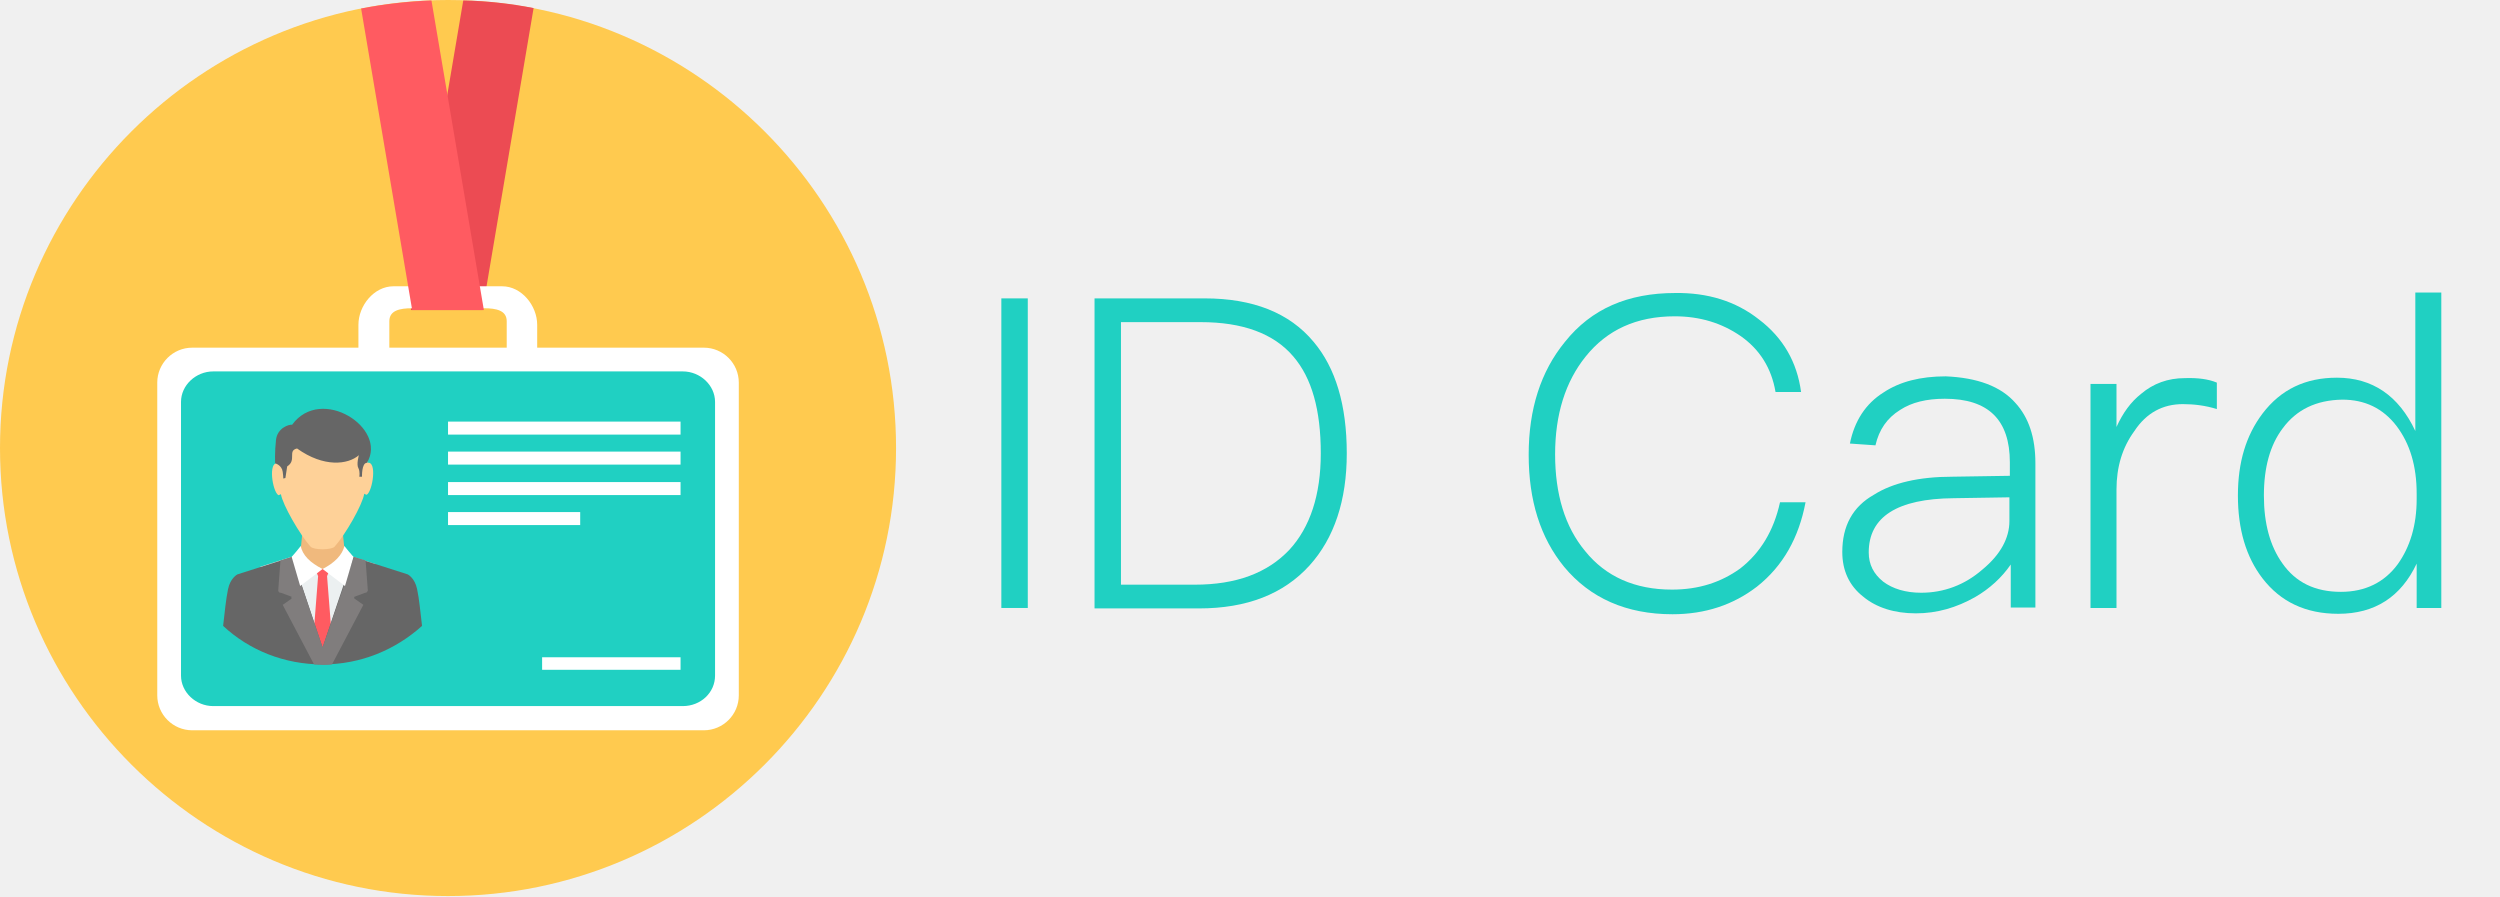
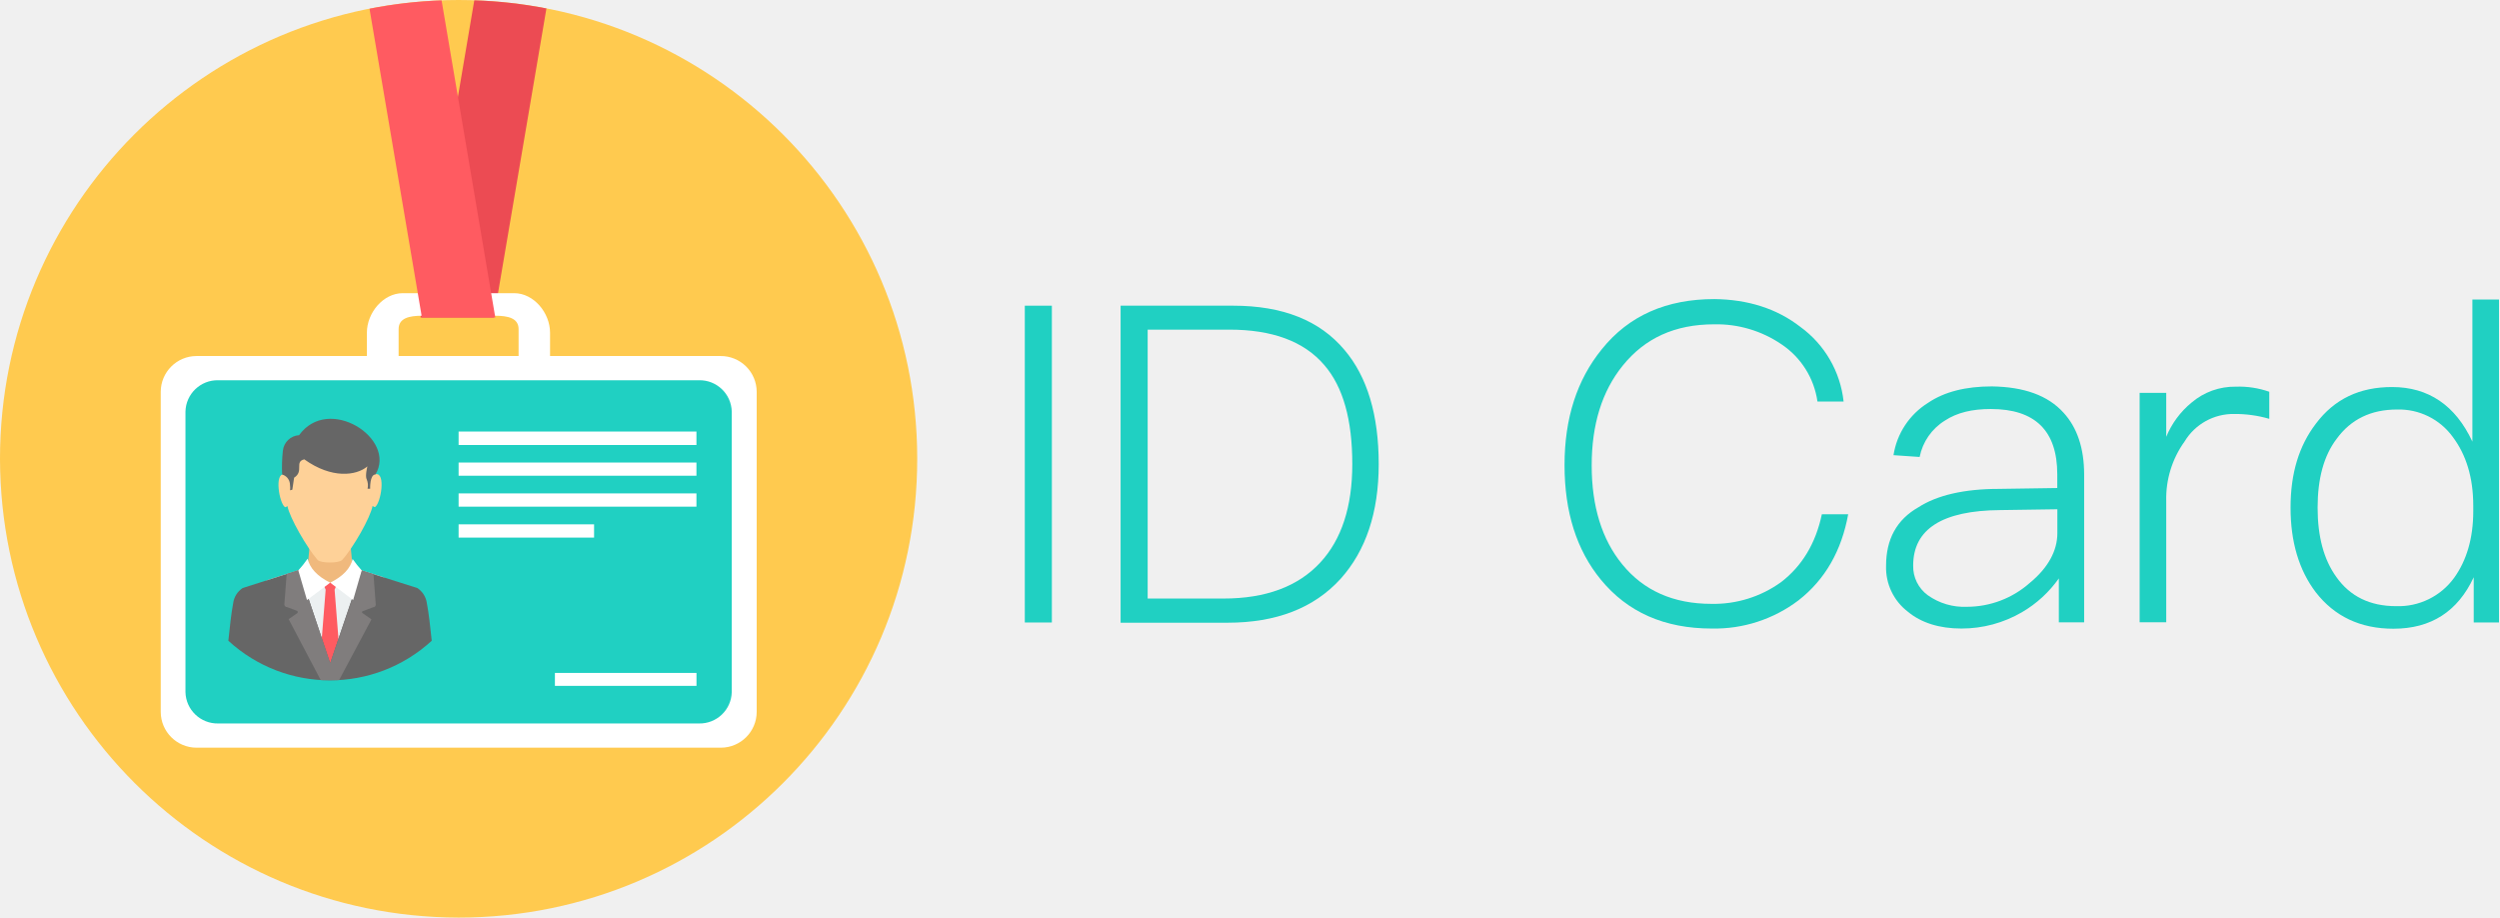
- <svg xmlns="http://www.w3.org/2000/svg" version="1.1" id="Layer_1" x="0px" y="0px" viewBox="0 0 558 200" style="enable-background:new 0 0 558 200;" xml:space="preserve">
-   <style type="text/css">
- 	.st0{fill:#FFCA4F;}
- 	.st1{fill:#EC4B53;}
- 	.st2{fill:#FFFFFF;}
- 	.st3{fill:#20D0C2;}
- 	.st4{fill:#F0B97D;}
- 	.st5{fill:#ECF0F1;}
- 	.st6{fill:#FF5B61;}
- 	.st7{fill:#666666;}
- 	.st8{fill:#807D7D;}
- 	.st9{fill:#FED198;}
- </style>
-   <path class="st0" d="M100,200c55.1,0,100-44.9,100-100S155.1,0,100,0C44.9,0,0,44.9,0,100S44.9,200,100,200z" />
-   <path class="st1" d="M103.4,0.1L91.7,69.2h16l11.4-67.4C114,0.8,108.7,0.2,103.4,0.1z" />
-   <path class="st2" d="M42.9,77.6H80v-5.1c0-4.3,3.5-8.6,7.8-8.6h24.3c4.3,0,7.8,4.3,7.8,8.6v5.1h37.2c4.3,0,7.8,3.5,7.8,7.8v69.8  c0,4.3-3.5,7.8-7.8,7.8H42.9c-4.3,0-7.8-3.5-7.8-7.8V85.4C35.1,81.1,38.6,77.6,42.9,77.6C42.9,77.6,42.9,77.6,42.9,77.6z M86.9,77.6  h26.2v-5.9c0-2.4-2.3-2.9-5.1-2.9H92c-2.8,0-5.1,0.5-5.1,2.9L86.9,77.6C86.9,77.6,86.9,77.6,86.9,77.6z" />
-   <path class="st3" d="M47.6,82.9h104.8c3.9,0,7.2,3.1,7.2,6.8v61.1c0,3.8-3.2,6.8-7.2,6.8H47.6c-3.9,0-7.2-3.1-7.2-6.8V89.7  C40.4,86,43.7,82.9,47.6,82.9z" />
-   <path class="st4" d="M67.8,115.8h8.4l0.7,7l1.2,1l2.5,1.6L72,145.7l-8.6-20.3l2.5-1.6l1.2-1L67.8,115.8L67.8,115.8z" />
-   <path class="st5" d="M65,124.3l-6.9,2.2L72,145.7l11.8-19.8l-4.9-1.6l-4.3,3h-5.2L65,124.3L65,124.3L65,124.3z" />
-   <path class="st6" d="M70.4,127.1l0.6,1.5l-1.3,16.6l2.3,1.7l2.3-1.7l-1.3-16.6l0.6-1.5L72,127L70.4,127.1L70.4,127.1L70.4,127.1z" />
-   <path class="st7" d="M65.2,124.3l-12.2,3.9c0,0-1.6,0.8-2.1,3.3c-0.5,2.4-0.7,4.9-1.1,8.2c5.8,5.4,13.6,8.6,22.2,8.6  c8.6,0,16.3-3.3,22.2-8.6c-0.4-3.3-0.6-5.8-1.1-8.2c-0.5-2.5-2.1-3.3-2.1-3.3l-12.2-3.9L72,144.5L65.2,124.3L65.2,124.3L65.2,124.3z  " />
-   <path class="st8" d="M65.2,124.3l-2.6,0.8l-0.5,6.7c0,0,0.1,0.6,0.6,0.5l2.4,0.9c-0.1,0.1-0.1,0.3,0,0.4l-2,1.4l7,13.3  c0.7,0,1.3,0.1,2,0.1s1.3,0,2-0.1l7-13.3l-2-1.4c-0.1-0.2,0-0.4,0-0.4l2.4-0.9c0.4,0.1,0.6-0.5,0.6-0.5l-0.5-6.7l-2.6-0.8L72,144.5  L65.2,124.3L65.2,124.3L65.2,124.3z" />
-   <path class="st9" d="M62.2,101.5c0,0.7-0.2,1.3-0.2,1.9c-2.2-0.4-1.2,6.2,0.1,7.1c0.1,0.1,0.3-0.1,0.6-0.2c0.4,2.4,4.2,9,6.6,11.7  c0.7,0.8,4.7,0.8,5.4,0c2.4-2.7,6.2-9.3,6.6-11.8c0.2,0.1,0.5,0.3,0.6,0.2c1.3-0.9,2.3-7.6,0.1-7.1c0-0.6-0.2-1.3-0.2-1.9  c-0.1-5.2-4.8-7.7-9.7-7.8C67,93.7,62.4,96.3,62.2,101.5C62.2,101.5,62.2,101.5,62.2,101.5z" />
-   <path class="st7" d="M65.2,94.8c-0.7-0.1-3.3,0.7-3.6,3.4c-0.3,2.7-0.2,5.2-0.2,5.2s1.5,0.4,1.7,1.9c0.2,1.5,0.1,1.5,0.1,1.5  l0.5-0.1l0.4-2.6c2.2-1.4,0-3.5,2.2-4c6,4.3,11.4,3.6,13.8,1.5c0,0-0.6,2.1-0.1,2.9c0.4,0.8,0.2,1.9,0.2,1.9l0.6,0  c0,0-0.1-3.1,1.1-3.1C86.6,95.6,71.7,85.9,65.2,94.8L65.2,94.8L65.2,94.8z" />
-   <path class="st2" d="M67.1,121.8c0.2,0-2,2.5-2,2.5l1.9,6.5L72,127C69.2,125.6,67.5,123.9,67.1,121.8L67.1,121.8L67.1,121.8z   M76.9,121.8c-0.2,0,2,2.5,2,2.5l-1.9,6.5L72,127C74.7,125.6,76.4,123.9,76.9,121.8L76.9,121.8z M100,94.1h51.9V97H100V94.1z   M121,146.7h30.9v2.8H121L121,146.7L121,146.7z M100,114.3h29.5v2.9H100V114.3z M100,107.6h51.9v2.9H100V107.6z M100,100.8h51.9v2.9  H100V100.8z" />
-   <path class="st6" d="M96.3,0.1L108,69.2H92L80.6,1.9C85.8,0.9,91,0.3,96.3,0.1L96.3,0.1z" />
-   <g>
-     <path class="st3" d="M229.4,66.6v69.1h-5.9V66.6H229.4z" />
-     <path class="st3" d="M268.9,66.6c10.7,0,18.9,3.2,24.3,9.7c4.9,5.8,7.4,14.1,7.4,24.9c0,10.5-2.8,18.9-8.3,25   c-5.8,6.4-14,9.6-24.7,9.6h-23.3V66.6H268.9z M250.2,130.5h16.5c9.2,0,16.2-2.6,21.1-7.8c4.6-5,7-12.2,7-21.5   c0-9.7-2-16.8-6.1-21.6c-4.4-5.2-11.4-7.7-20.7-7.7h-17.8V130.5z" />
-     <path class="st3" d="M392.6,71.3c5.4,4.1,8.5,9.5,9.4,16.2h-5.7c-0.9-5.3-3.5-9.5-7.8-12.5c-4.2-2.9-9.1-4.4-14.7-4.4   c-8.5,0-15.1,3-19.9,9c-4.5,5.6-6.8,12.9-6.8,21.8s2.2,16.2,6.7,21.6c4.6,5.7,11.1,8.6,19.4,8.6c5.9,0,10.9-1.6,15.2-4.7   c4.5-3.5,7.5-8.4,8.9-14.8h5.7c-1.5,7.9-5,14.2-10.8,18.8c-5.3,4.1-11.6,6.2-18.9,6.2c-10.3,0-18.4-3.6-24.2-10.6   c-5.3-6.5-7.9-14.8-7.9-25c0-10.2,2.7-18.6,8.1-25.2c5.9-7.4,14.1-10.9,24.6-10.9C381.1,65.3,387.4,67.2,392.6,71.3z" />
-     <path class="st3" d="M449.9,90c2.9,3.2,4.4,7.6,4.4,13.4v32.2h-5.5v-9.6c-2,2.9-4.7,5.4-8,7.3c-4.1,2.3-8.4,3.6-13.2,3.6   c-4.8,0-8.8-1.3-11.7-3.7c-3.2-2.5-4.7-5.9-4.7-10c0-5.8,2.3-10.1,7.1-12.8c4.1-2.6,10-4,17.5-4l12.8-0.2v-3   c0-9.5-4.8-14.2-14.5-14.2c-4.1,0-7.4,0.8-10,2.5c-2.9,1.8-4.7,4.4-5.5,7.9l-5.7-0.4c1-5,3.5-8.9,7.5-11.4   c3.6-2.4,8.2-3.6,13.9-3.6C441.3,84.3,446.6,86.2,449.9,90z M436.1,111.2c-12.7,0.1-19,4.2-19,12.1c0,2.7,1.1,4.8,3.2,6.5   c2.1,1.6,5,2.5,8.5,2.5c5,0,9.7-1.7,13.7-5.2c4-3.3,6-7,6-10.8V111L436.1,111.2z" />
-     <path class="st3" d="M494.8,85.4v5.9c-2.6-0.8-5.1-1.1-7.6-1.1c-4.4,0-8.1,1.9-10.8,6c-2.7,3.7-4,8-4,13.1v26.4h-5.8v-50h5.8v9.6   c1.4-3.1,3.2-5.6,5.5-7.4c2.7-2.3,6-3.5,9.7-3.5C490.5,84.3,492.9,84.6,494.8,85.4z" />
-     <path class="st3" d="M544.9,65.3v70.4h-5.5v-9.9c-3.5,7.4-9.3,11.2-17.5,11.2c-7.3,0-12.9-2.7-16.9-7.9c-3.7-4.8-5.5-11-5.5-18.5   c0-7.4,1.8-13.4,5.5-18.3c4.1-5.4,9.6-8,16.6-8c7.9,0,13.8,4,17.5,11.9V65.3H544.9z M509.5,95.6c-2.8,3.7-4.2,8.7-4.2,15   s1.4,11.3,4.1,15.1c3,4.3,7.3,6.4,13.1,6.4c5.4,0,9.7-2.1,12.7-6.2c2.7-3.8,4.2-8.6,4.2-14.5v-1.2c0-6.2-1.5-11.1-4.4-15   c-3.1-4.1-7.2-6-12.2-6C517,89.3,512.6,91.4,509.5,95.6z" />
-   </g>
+ <svg xmlns="http://www.w3.org/2000/svg" id="Layer_1" data-name="Layer 1" viewBox="0 0 544.91 200">
+   <defs>
+     <style>.cls-1{fill:#ffca4f;}.cls-2{fill:#ec4b53;}.cls-3{fill:#fff;}.cls-4{fill:#20d0c2;}.cls-5{fill:#f0b97d;}.cls-6{fill:#ecf0f1;}.cls-7{fill:#ff5b61;}.cls-8{fill:#666;}.cls-9{fill:#807d7d;}.cls-10{fill:#fed198;}</style>
+   </defs>
+   <path class="cls-1" d="M100,200A100,100,0,1,0,0,100,100.19,100.19,0,0,0,100,200Z" />
+   <path class="cls-2" d="M103.42.07,91.69,69.21h16L119.15,1.84A99,99,0,0,0,103.42.07Z" />
+   <path class="cls-3" d="M42.86,77.6H80V72.52c0-4.31,3.53-8.62,7.84-8.62h24.27c4.3,0,7.83,4.31,7.83,8.62V77.6h37.17A7.83,7.83,0,0,1,165,85.4v69.77a7.83,7.83,0,0,1-7.81,7.8H42.85a7.82,7.82,0,0,1-7.8-7.8V85.4a7.82,7.82,0,0,1,7.8-7.8Zm44.06,0h26.16V71.74c0-2.41-2.31-2.92-5.13-2.92H92.05c-2.82,0-5.13.51-5.13,2.92V77.6Z" />
+   <path class="cls-4" d="M47.6,82.88H152.4a7,7,0,0,1,7.16,6.84v61.13a7,7,0,0,1-7.16,6.84H47.6a7,7,0,0,1-7.16-6.84V89.72A7,7,0,0,1,47.6,82.88Z" />
+   <path class="cls-5" d="M67.79,115.78h8.35l.67,7,1.21,1,2.53,1.61L72,145.68l-8.59-20.29,2.54-1.61,1.2-1,.68-7Z" />
+   <path class="cls-6" d="M65,124.3l-6.92,2.21L72,145.68l11.79-19.81-4.89-1.55-4.31,3H69.39L65,124.3Z" />
+   <path class="cls-7" d="M70.42,127.08l.59,1.46-1.32,16.63L72,146.91l2.27-1.74-1.31-16.63.59-1.46L72,127l-1.54.06Z" />
+   <path class="cls-8" d="M65.15,124.26l-12.24,3.91a4.68,4.68,0,0,0-2.07,3.33c-.45,2.4-.69,4.85-1.05,8.16a32.8,32.8,0,0,0,44.35,0c-.36-3.31-.6-5.76-1.06-8.16A4.72,4.72,0,0,0,91,128.17l-12.16-3.85L72,144.54l-6.81-20.28Z" />
+   <path class="cls-9" d="M65.15,124.26l-2.64.85-.51,6.7s.14.55.56.5l2.38.9a.27.27,0,0,0,0,.35l-2,1.4,7,13.28c.66,0,1.32,0,2,0s1.34,0,2,0L81,135l-2-1.4a.28.28,0,0,1,0-.35l2.39-.9c.42.05.55-.5.55-.5l-.5-6.68-2.56-.81L72,144.54l-6.81-20.28Z" />
+   <path class="cls-10" d="M62.24,101.47c0,.65-.24,1.29-.22,1.92-2.24-.42-1.16,6.23.11,7.14.1.08.34-.09.55-.22.44,2.45,4.19,9,6.57,11.73.66.76,4.71.75,5.37,0,2.44-2.69,6.18-9.3,6.62-11.76.21.14.46.3.56.22,1.27-.91,2.35-7.56.11-7.14,0-.63-.22-1.27-.22-1.92-.12-5.17-4.8-7.74-9.73-7.76s-9.6,2.59-9.72,7.76Z" />
+   <path class="cls-8" d="M65.24,94.85a3.79,3.79,0,0,0-3.56,3.4,33.51,33.51,0,0,0-.16,5.18,2.33,2.33,0,0,1,1.68,1.9c.19,1.54,0,1.54,0,1.54l.54-.13.39-2.62c2.23-1.4,0-3.47,2.22-4,6,4.3,11.36,3.57,13.76,1.54,0,0-.56,2.12-.13,2.87a3.28,3.28,0,0,1,.17,2l.56,0s-.1-3.12,1.15-3.1c4.73-7.82-10.26-17.53-16.67-8.54Z" />
+   <path class="cls-3" d="M67.05,121.81a24,24,0,0,1-2,2.52l1.89,6.46L72,127c-2.78-1.37-4.45-3.14-4.91-5.21Zm9.82,0a25.47,25.47,0,0,0,2,2.52L77,130.79,72,127c2.79-1.37,4.45-3.14,4.91-5.21ZM100,94.06h51.86V97H100Zm21,52.62h30.87v2.82H121v-2.82Zm-21-32.39h29.54v2.89H100Zm0-6.74h51.86v2.89H100Zm0-6.74h51.86v2.88H100Z" />
+   <path class="cls-7" d="M96.29.08,108,69.21H92L80.57,1.9A100,100,0,0,1,96.29.08Z" />
+   <path class="cls-4" d="M229.36,66.63v69.05h-5.9V66.63Z" />
+   <path class="cls-4" d="M268.91,66.63c10.74,0,18.86,3.19,24.28,9.67,4.93,5.81,7.44,14.12,7.44,24.86,0,10.54-2.8,18.86-8.31,25q-8.7,9.57-24.66,9.57H244.35V66.63Zm-18.66,63.83h16.54c9.18,0,16.24-2.61,21.08-7.83q7-7.55,7-21.47c0-9.67-2-16.83-6.09-21.57-4.45-5.22-11.41-7.74-20.7-7.74H250.25Z" />
+   <path class="cls-4" d="M392.6,71.27A23.17,23.17,0,0,1,402,87.52h-5.7a18.06,18.06,0,0,0-7.84-12.47,25.13,25.13,0,0,0-14.7-4.36c-8.51,0-15.08,3-19.92,9-4.54,5.61-6.77,12.86-6.77,21.76s2.23,16.15,6.67,21.56c4.65,5.71,11.13,8.61,19.44,8.61a25.1,25.1,0,0,0,15.19-4.74c4.54-3.48,7.54-8.41,8.89-14.79H403c-1.45,7.93-5,14.21-10.83,18.76A30.28,30.28,0,0,1,373.26,137c-10.35,0-18.38-3.58-24.18-10.64-5.32-6.48-7.93-14.8-7.93-25s2.71-18.57,8.13-25.24c5.89-7.35,14.12-10.93,24.56-10.93C381.09,65.28,387.38,67.21,392.6,71.27Z" />
+   <path class="cls-4" d="M450,90c2.9,3.19,4.45,7.64,4.45,13.44v32.2h-5.52v-9.57a25.58,25.58,0,0,1-8,7.35A26.13,26.13,0,0,1,427.7,137c-4.83,0-8.8-1.26-11.7-3.68a12.1,12.1,0,0,1-4.74-10c0-5.8,2.32-10.06,7.06-12.76,4.06-2.62,10-4,17.51-4l12.76-.19v-3q0-14.22-14.5-14.22c-4.07,0-7.35.78-10,2.52a12.09,12.09,0,0,0-5.51,7.93l-5.7-.39a16.42,16.42,0,0,1,7.54-11.41c3.58-2.42,8.22-3.58,13.93-3.58C441.34,84.33,446.56,86.17,450,90Zm-13.83,21.18c-12.67.09-19,4.15-19,12.08a7.77,7.77,0,0,0,3.19,6.48,13.67,13.67,0,0,0,8.51,2.52,20.69,20.69,0,0,0,13.74-5.22c4-3.29,6-7,6-10.83V111Z" />
+   <path class="cls-4" d="M494.82,85.39v5.9a26.61,26.61,0,0,0-7.64-1.06,12.41,12.41,0,0,0-10.83,6,21.3,21.3,0,0,0-4,13v26.4h-5.8v-50h5.8v9.58a19,19,0,0,1,5.51-7.45,14.51,14.51,0,0,1,9.67-3.48A19.91,19.91,0,0,1,494.82,85.39Z" />
+   <path class="cls-4" d="M544.91,65.28v70.4H539.4v-9.86c-3.48,7.45-9.29,11.22-17.51,11.22-7.25,0-12.86-2.71-16.92-7.93-3.68-4.84-5.51-11-5.51-18.47s1.83-13.45,5.51-18.28c4.06-5.42,9.57-8,16.63-8,7.93,0,13.83,4,17.51,11.9V65.28Zm-35.4,30.37c-2.8,3.67-4.15,8.7-4.15,15s1.35,11.31,4.06,15.08q4.5,6.39,13.05,6.39a15,15,0,0,0,12.67-6.19c2.71-3.78,4.16-8.61,4.16-14.51v-1.16c0-6.19-1.55-11.12-4.45-15a14.5,14.5,0,0,0-12.18-6C517,89.26,512.61,91.39,509.51,95.65Z" />
</svg>
